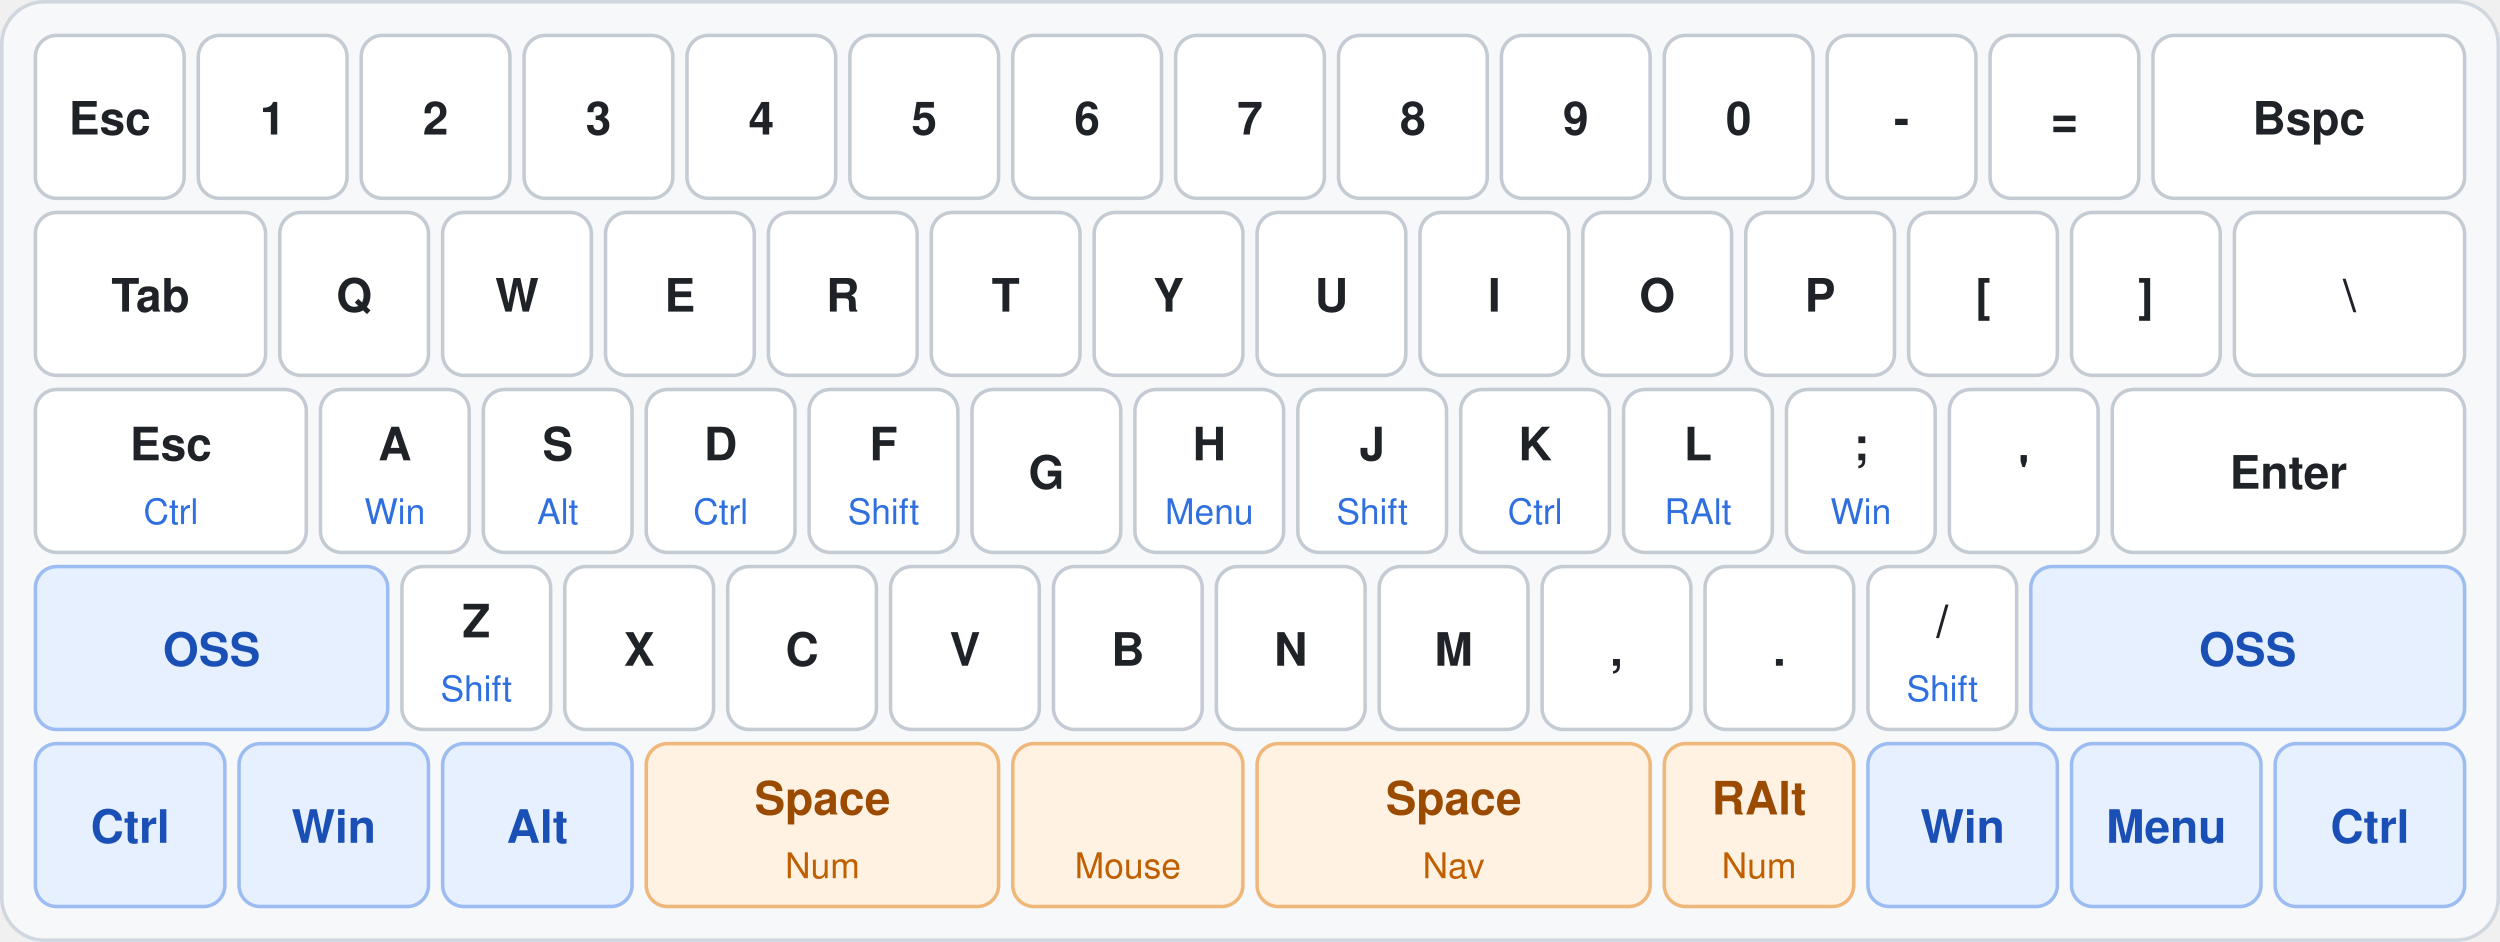
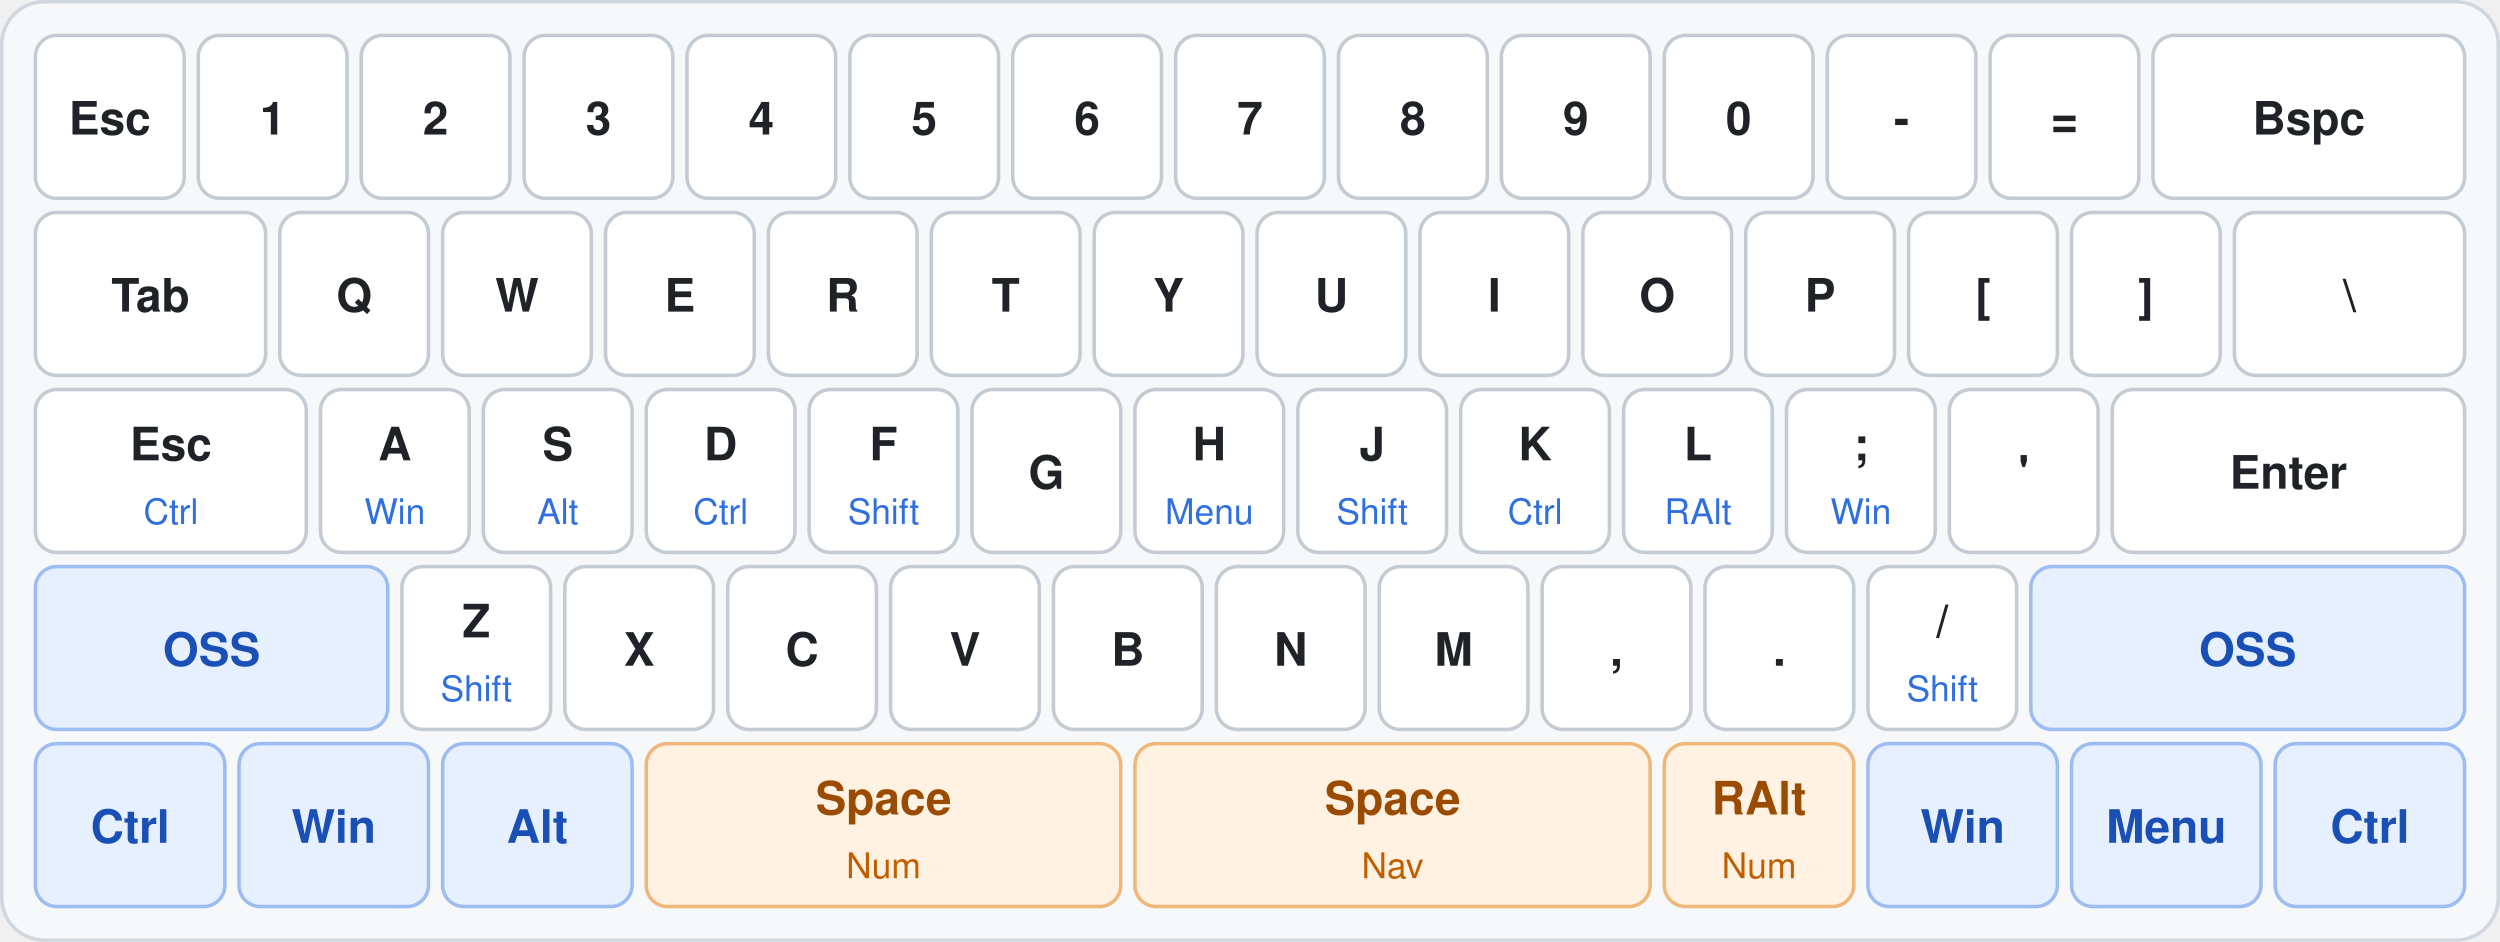
<svg xmlns="http://www.w3.org/2000/svg" viewBox="0 0 706 266" width="706" height="266" role="img" aria-label="Base layer">
  <style>
  .case { fill: #f6f8fa; stroke: #d0d7de; }
  .k    { fill: #ffffff; stroke: #c4cbd3; }
  .k.mod   { fill: #e7f0ff; stroke: #9dbcf2; }
  .k.layer { fill: #fff2e2; stroke: #f0b77a; }
  .k.held  { fill: #ffd8a8; stroke: #e8590c; stroke-width: 1.6; }
  .k.trans { fill: #f1f3f5; stroke: #d8dde3; stroke-dasharray: 3 3; }
  .k.off   { fill: #eceef1; stroke: #d8dde3; }
  .t    { fill: #1f2328; font: 600 13px system-ui, -apple-system, "Segoe UI", Helvetica, Arial, sans-serif; }
  .t.mod   { fill: #1a4fb5; }
  .t.layer { fill: #9a4b00; }
  .t.held  { fill: #8a3200; }
  .t.off   { fill: #9aa3ad; font-weight: 400; }
  .h    { font: 500 10px system-ui, -apple-system, "Segoe UI", Helvetica, Arial, sans-serif; }
  .h.mod   { fill: #2f6fdf; }
  .h.layer { fill: #c05f00; }
  .cap  { fill: #57606a; font: 400 11px system-ui, -apple-system, "Segoe UI", Helvetica, Arial, sans-serif; }
  .bub  { fill: #6e40c9; }
  .bt   { fill: #ffffff; font: 700 13px ui-monospace, "Cascadia Mono", Consolas, Menlo, monospace; }
  @media (prefers-color-scheme: dark) {
    .case { fill: #161b22; stroke: #30363d; }
    .k    { fill: #2d333b; stroke: #444c56; }
    .k.mod   { fill: #1c2d4d; stroke: #3d5f9c; }
    .k.layer { fill: #3b2a15; stroke: #8a5a24; }
    .k.held  { fill: #5c3410; stroke: #ff922b; }
    .k.trans { fill: #1c2128; stroke: #373e47; }
    .k.off   { fill: #1c2128; stroke: #373e47; }
    .t    { fill: #e6edf3; }
    .t.mod   { fill: #9cc1ff; }
    .t.layer { fill: #ffb366; }
    .t.held  { fill: #ffd8a8; }
    .t.off   { fill: #6e7681; }
    .h.mod   { fill: #7fadff; }
    .h.layer { fill: #ffa94d; }
    .cap  { fill: #8b949e; }
    .bub  { fill: #8957e5; }
  }
</style>
  <rect class="case" x="0.5" y="0.5" width="705" height="265" rx="12" />
  <rect class="k " x="10" y="10" width="42" height="46" rx="6" />
  <text class="t " x="31" y="38" text-anchor="middle">Esc</text>
  <rect class="k " x="56" y="10" width="42" height="46" rx="6" />
  <text class="t " x="77" y="38" text-anchor="middle">1</text>
  <rect class="k " x="102" y="10" width="42" height="46" rx="6" />
  <text class="t " x="123" y="38" text-anchor="middle">2</text>
  <rect class="k " x="148" y="10" width="42" height="46" rx="6" />
  <text class="t " x="169" y="38" text-anchor="middle">3</text>
  <rect class="k " x="194" y="10" width="42" height="46" rx="6" />
  <text class="t " x="215" y="38" text-anchor="middle">4</text>
  <rect class="k " x="240" y="10" width="42" height="46" rx="6" />
  <text class="t " x="261" y="38" text-anchor="middle">5</text>
  <rect class="k " x="286" y="10" width="42" height="46" rx="6" />
  <text class="t " x="307" y="38" text-anchor="middle">6</text>
  <rect class="k " x="332" y="10" width="42" height="46" rx="6" />
  <text class="t " x="353" y="38" text-anchor="middle">7</text>
  <rect class="k " x="378" y="10" width="42" height="46" rx="6" />
  <text class="t " x="399" y="38" text-anchor="middle">8</text>
  <rect class="k " x="424" y="10" width="42" height="46" rx="6" />
  <text class="t " x="445" y="38" text-anchor="middle">9</text>
  <rect class="k " x="470" y="10" width="42" height="46" rx="6" />
  <text class="t " x="491" y="38" text-anchor="middle">0</text>
  <rect class="k " x="516" y="10" width="42" height="46" rx="6" />
  <text class="t " x="537" y="38" text-anchor="middle">-</text>
  <rect class="k " x="562" y="10" width="42" height="46" rx="6" />
  <text class="t " x="583" y="38" text-anchor="middle">=</text>
  <rect class="k " x="608" y="10" width="88" height="46" rx="6" />
  <text class="t " x="652" y="38" text-anchor="middle">Bspc</text>
  <rect class="k " x="10" y="60" width="65" height="46" rx="6" />
  <text class="t " x="42.5" y="88" text-anchor="middle">Tab</text>
  <rect class="k " x="79" y="60" width="42" height="46" rx="6" />
  <text class="t " x="100" y="88" text-anchor="middle">Q</text>
  <rect class="k " x="125" y="60" width="42" height="46" rx="6" />
  <text class="t " x="146" y="88" text-anchor="middle">W</text>
  <rect class="k " x="171" y="60" width="42" height="46" rx="6" />
  <text class="t " x="192" y="88" text-anchor="middle">E</text>
  <rect class="k " x="217" y="60" width="42" height="46" rx="6" />
  <text class="t " x="238" y="88" text-anchor="middle">R</text>
  <rect class="k " x="263" y="60" width="42" height="46" rx="6" />
  <text class="t " x="284" y="88" text-anchor="middle">T</text>
  <rect class="k " x="309" y="60" width="42" height="46" rx="6" />
  <text class="t " x="330" y="88" text-anchor="middle">Y</text>
  <rect class="k " x="355" y="60" width="42" height="46" rx="6" />
  <text class="t " x="376" y="88" text-anchor="middle">U</text>
  <rect class="k " x="401" y="60" width="42" height="46" rx="6" />
  <text class="t " x="422" y="88" text-anchor="middle">I</text>
  <rect class="k " x="447" y="60" width="42" height="46" rx="6" />
  <text class="t " x="468" y="88" text-anchor="middle">O</text>
  <rect class="k " x="493" y="60" width="42" height="46" rx="6" />
  <text class="t " x="514" y="88" text-anchor="middle">P</text>
  <rect class="k " x="539" y="60" width="42" height="46" rx="6" />
  <text class="t " x="560" y="88" text-anchor="middle">[</text>
  <rect class="k " x="585" y="60" width="42" height="46" rx="6" />
  <text class="t " x="606" y="88" text-anchor="middle">]</text>
  <rect class="k " x="631" y="60" width="65" height="46" rx="6" />
  <text class="t " x="663.5" y="88" text-anchor="middle">\</text>
  <rect class="k " x="10" y="110" width="76.5" height="46" rx="6" />
  <text class="t " x="48.25" y="130" text-anchor="middle">Esc</text>
  <text class="h mod" x="48.25" y="148" text-anchor="middle">Ctrl</text>
  <rect class="k " x="90.5" y="110" width="42" height="46" rx="6" />
  <text class="t " x="111.5" y="130" text-anchor="middle">A</text>
  <text class="h mod" x="111.5" y="148" text-anchor="middle">Win</text>
  <rect class="k " x="136.5" y="110" width="42" height="46" rx="6" />
  <text class="t " x="157.5" y="130" text-anchor="middle">S</text>
  <text class="h mod" x="157.5" y="148" text-anchor="middle">Alt</text>
  <rect class="k " x="182.5" y="110" width="42" height="46" rx="6" />
  <text class="t " x="203.5" y="130" text-anchor="middle">D</text>
  <text class="h mod" x="203.5" y="148" text-anchor="middle">Ctrl</text>
  <rect class="k " x="228.5" y="110" width="42" height="46" rx="6" />
  <text class="t " x="249.5" y="130" text-anchor="middle">F</text>
  <text class="h mod" x="249.5" y="148" text-anchor="middle">Shift</text>
  <rect class="k " x="274.5" y="110" width="42" height="46" rx="6" />
  <text class="t " x="295.5" y="138" text-anchor="middle">G</text>
  <rect class="k " x="320.5" y="110" width="42" height="46" rx="6" />
  <text class="t " x="341.5" y="130" text-anchor="middle">H</text>
  <text class="h mod" x="341.5" y="148" text-anchor="middle">Menu</text>
  <rect class="k " x="366.5" y="110" width="42" height="46" rx="6" />
  <text class="t " x="387.5" y="130" text-anchor="middle">J</text>
  <text class="h mod" x="387.5" y="148" text-anchor="middle">Shift</text>
  <rect class="k " x="412.5" y="110" width="42" height="46" rx="6" />
  <text class="t " x="433.5" y="130" text-anchor="middle">K</text>
  <text class="h mod" x="433.5" y="148" text-anchor="middle">Ctrl</text>
  <rect class="k " x="458.5" y="110" width="42" height="46" rx="6" />
  <text class="t " x="479.5" y="130" text-anchor="middle">L</text>
  <text class="h mod" x="479.5" y="148" text-anchor="middle">RAlt</text>
  <rect class="k " x="504.5" y="110" width="42" height="46" rx="6" />
  <text class="t " x="525.5" y="130" text-anchor="middle">;</text>
  <text class="h mod" x="525.5" y="148" text-anchor="middle">Win</text>
  <rect class="k " x="550.5" y="110" width="42" height="46" rx="6" />
  <text class="t " x="571.5" y="138" text-anchor="middle">'</text>
  <rect class="k " x="596.5" y="110" width="99.5" height="46" rx="6" />
  <text class="t " x="646.25" y="138" text-anchor="middle">Enter</text>
  <rect class="k mod" x="10" y="160" width="99.5" height="46" rx="6" />
  <text class="t mod" x="59.75" y="188" text-anchor="middle">OSS</text>
  <rect class="k " x="113.5" y="160" width="42" height="46" rx="6" />
  <text class="t " x="134.5" y="180" text-anchor="middle">Z</text>
  <text class="h mod" x="134.5" y="198" text-anchor="middle">Shift</text>
  <rect class="k " x="159.5" y="160" width="42" height="46" rx="6" />
  <text class="t " x="180.5" y="188" text-anchor="middle">X</text>
  <rect class="k " x="205.5" y="160" width="42" height="46" rx="6" />
  <text class="t " x="226.5" y="188" text-anchor="middle">C</text>
  <rect class="k " x="251.5" y="160" width="42" height="46" rx="6" />
  <text class="t " x="272.5" y="188" text-anchor="middle">V</text>
  <rect class="k " x="297.5" y="160" width="42" height="46" rx="6" />
  <text class="t " x="318.5" y="188" text-anchor="middle">B</text>
  <rect class="k " x="343.5" y="160" width="42" height="46" rx="6" />
  <text class="t " x="364.5" y="188" text-anchor="middle">N</text>
  <rect class="k " x="389.5" y="160" width="42" height="46" rx="6" />
  <text class="t " x="410.5" y="188" text-anchor="middle">M</text>
  <rect class="k " x="435.5" y="160" width="42" height="46" rx="6" />
  <text class="t " x="456.5" y="188" text-anchor="middle">,</text>
  <rect class="k " x="481.5" y="160" width="42" height="46" rx="6" />
  <text class="t " x="502.5" y="188" text-anchor="middle">.</text>
  <rect class="k " x="527.5" y="160" width="42" height="46" rx="6" />
  <text class="t " x="548.5" y="180" text-anchor="middle">/</text>
  <text class="h mod" x="548.5" y="198" text-anchor="middle">Shift</text>
  <rect class="k mod" x="573.5" y="160" width="122.5" height="46" rx="6" />
  <text class="t mod" x="634.75" y="188" text-anchor="middle">OSS</text>
  <rect class="k mod" x="10" y="210" width="53.5" height="46" rx="6" />
  <text class="t mod" x="36.75" y="238" text-anchor="middle">Ctrl</text>
  <rect class="k mod" x="67.5" y="210" width="53.5" height="46" rx="6" />
  <text class="t mod" x="94.25" y="238" text-anchor="middle">Win</text>
  <rect class="k mod" x="125" y="210" width="53.5" height="46" rx="6" />
  <text class="t mod" x="151.75" y="238" text-anchor="middle">Alt</text>
-   <rect class="k layer" x="182.5" y="210" width="99.5" height="46" rx="6" />
-   <text class="t layer" x="232.25" y="230" text-anchor="middle">Space</text>
-   <text class="h layer" x="232.25" y="248" text-anchor="middle">Num</text>
-   <rect class="k layer" x="286" y="210" width="65" height="46" rx="6" />
-   <text class="h layer" x="318.5" y="248" text-anchor="middle">Mouse</text>
-   <rect class="k layer" x="355" y="210" width="111" height="46" rx="6" />
-   <text class="t layer" x="410.5" y="230" text-anchor="middle">Space</text>
-   <text class="h layer" x="410.5" y="248" text-anchor="middle">Nav</text>
+   <rect class="k layer" x="182.5" y="210" width="134" height="46" rx="6" />
+   <text class="t layer" x="249.5" y="230" text-anchor="middle">Space</text>
+   <text class="h layer" x="249.5" y="248" text-anchor="middle">Num</text>
+   <rect class="k layer" x="320.5" y="210" width="145.5" height="46" rx="6" />
+   <text class="t layer" x="393.25" y="230" text-anchor="middle">Space</text>
+   <text class="h layer" x="393.25" y="248" text-anchor="middle">Nav</text>
  <rect class="k layer" x="470" y="210" width="53.5" height="46" rx="6" />
  <text class="t layer" x="496.75" y="230" text-anchor="middle">RAlt</text>
  <text class="h layer" x="496.75" y="248" text-anchor="middle">Num</text>
  <rect class="k mod" x="527.5" y="210" width="53.5" height="46" rx="6" />
  <text class="t mod" x="554.25" y="238" text-anchor="middle">Win</text>
  <rect class="k mod" x="585" y="210" width="53.5" height="46" rx="6" />
  <text class="t mod" x="611.75" y="238" text-anchor="middle">Menu</text>
  <rect class="k mod" x="642.5" y="210" width="53.5" height="46" rx="6" />
  <text class="t mod" x="669.25" y="238" text-anchor="middle">Ctrl</text>
</svg>
